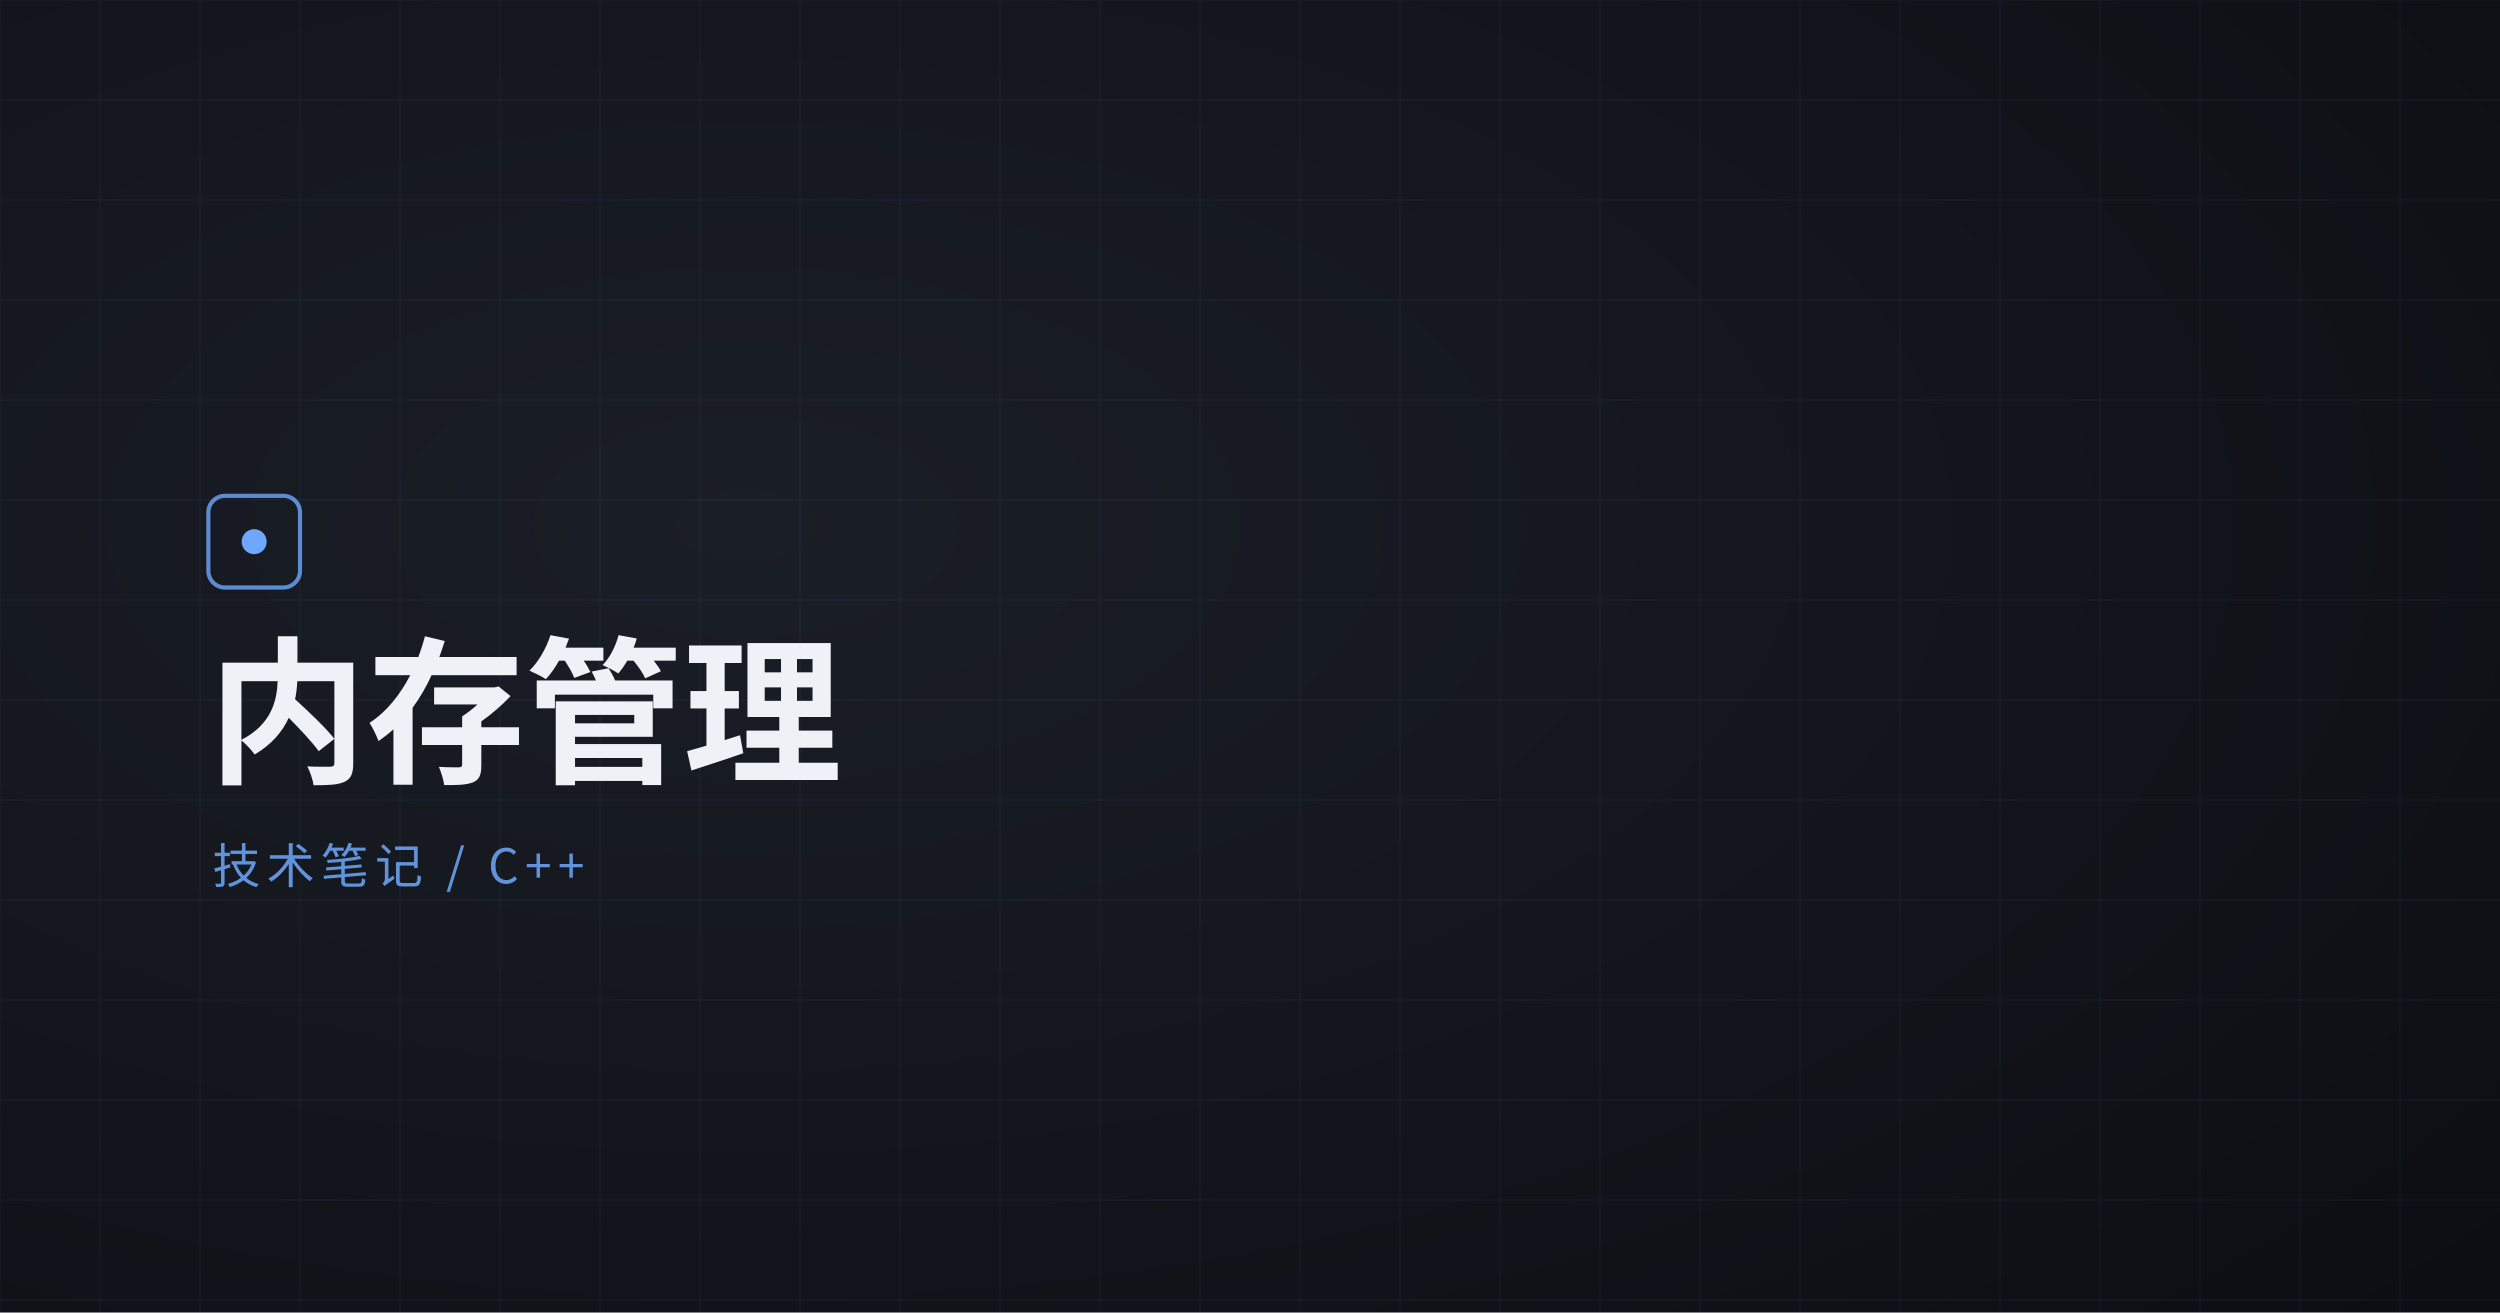
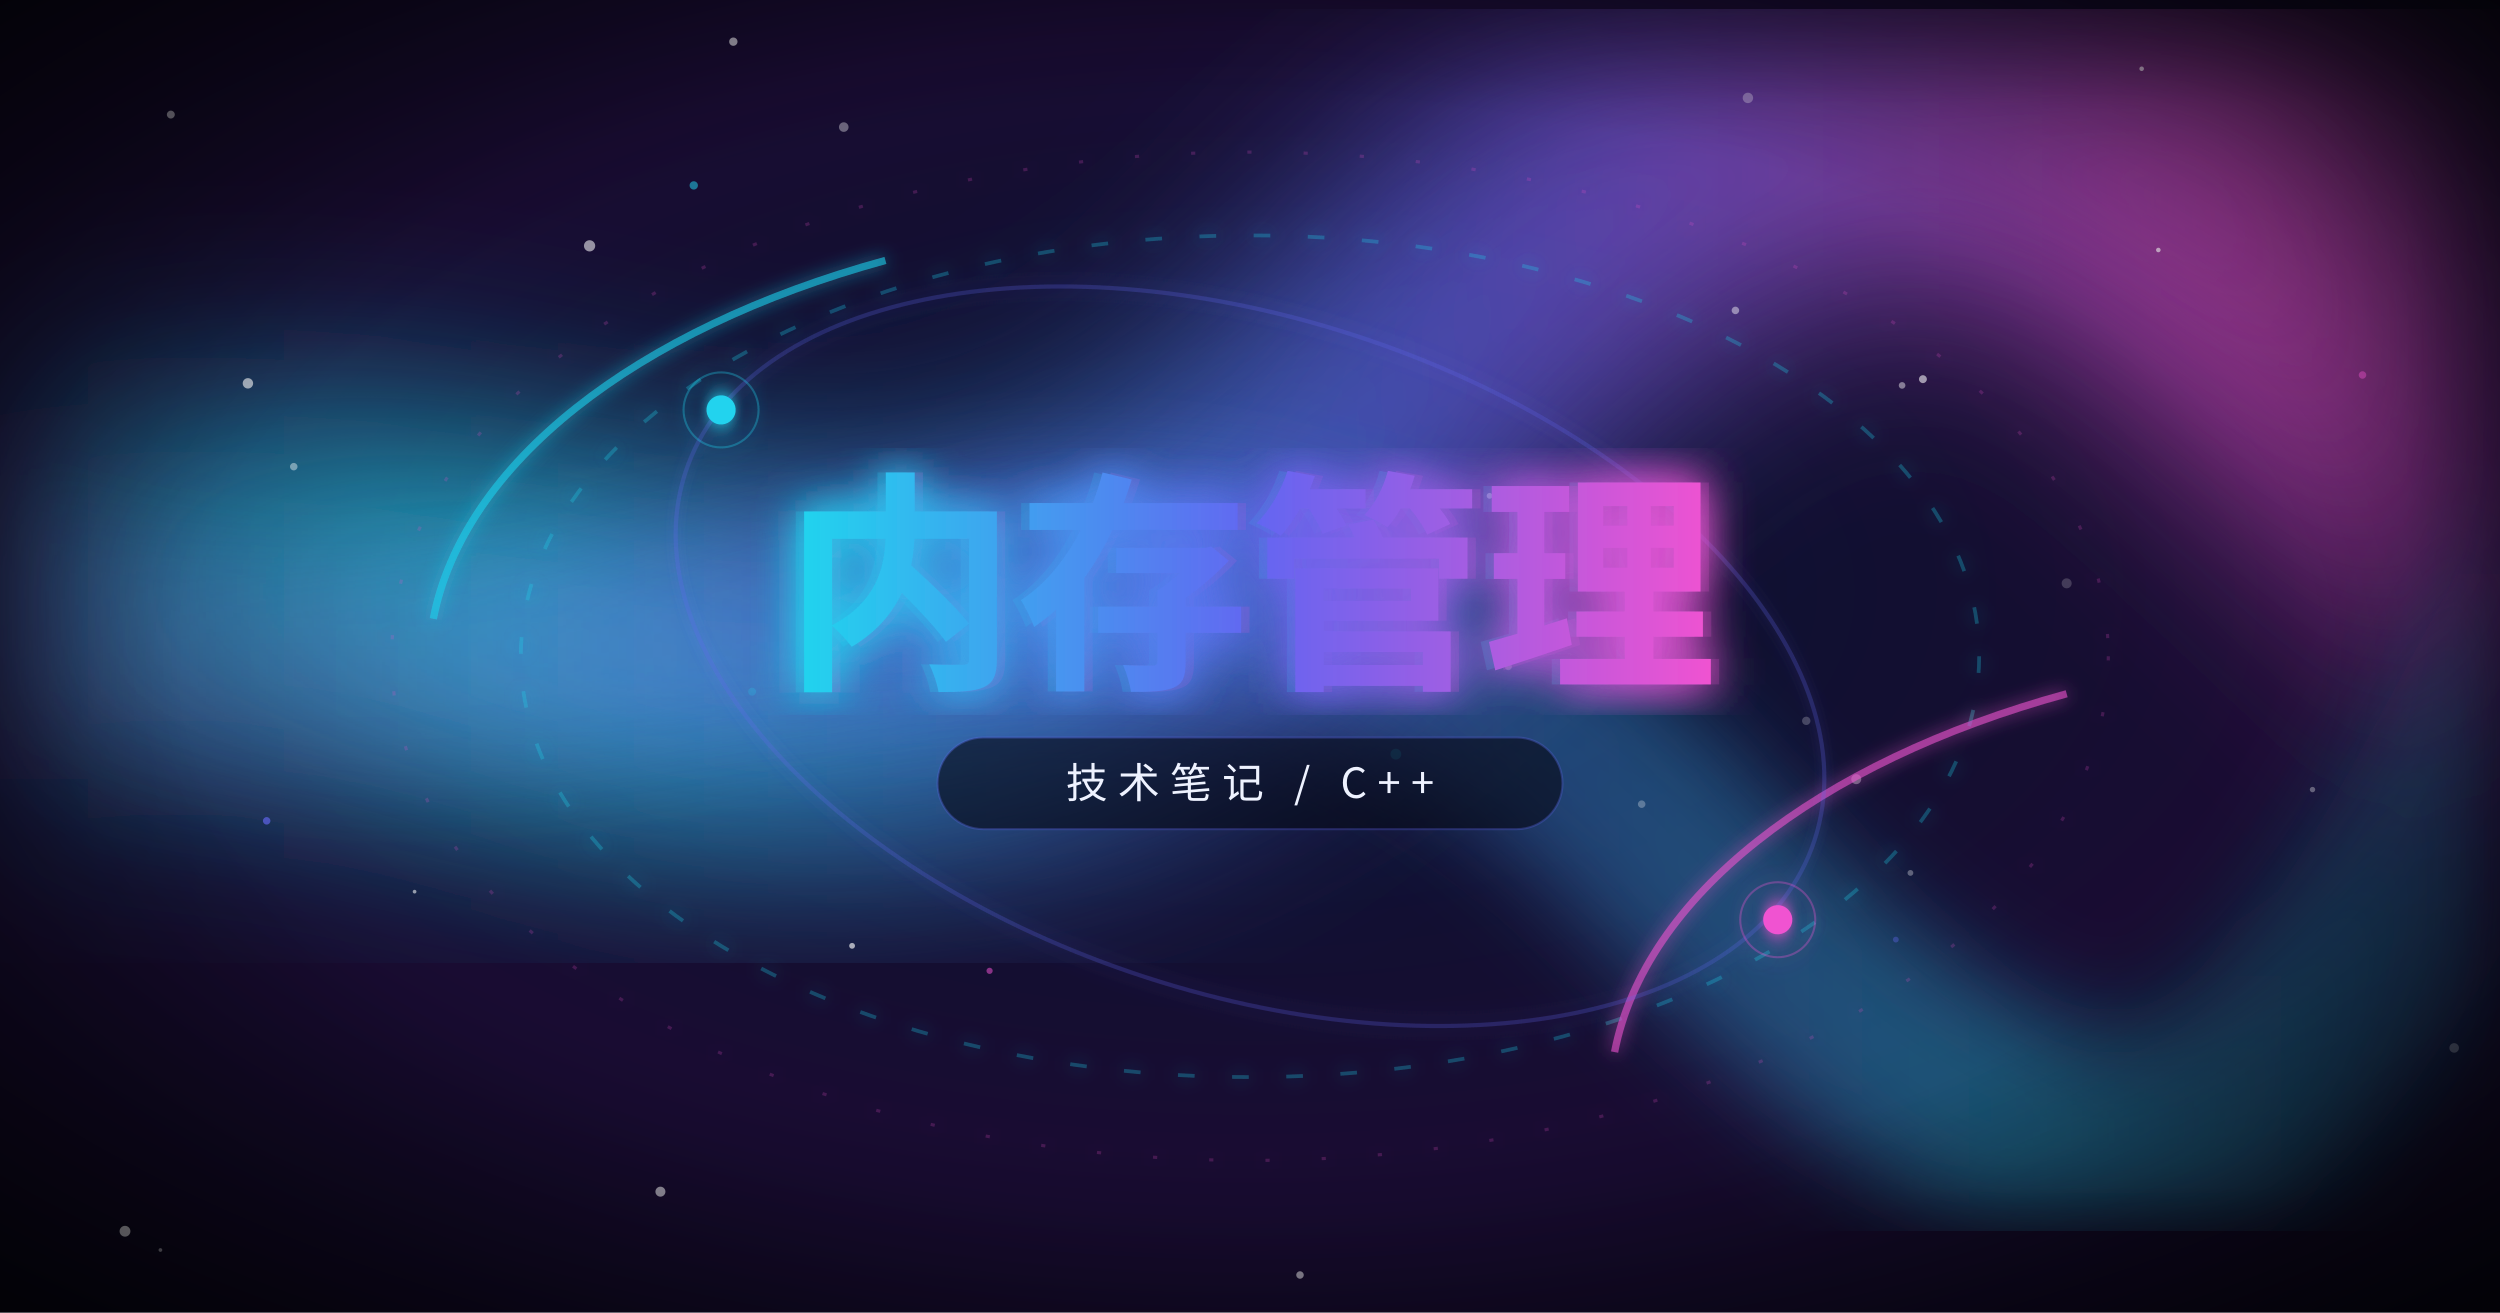
<svg xmlns="http://www.w3.org/2000/svg" width="1200" height="630" viewBox="0 0 1200 630">
  <defs>
-     <radialGradient id="bg" cx="0.3" cy="0.4" r="0.9">
-       <stop offset="0" stop-color="#1a1e26" />
-       <stop offset="1" stop-color="#0c0e13" />
+     <radialGradient id="bg" cx="50%" cy="45%" r="82%">
+       <stop stop-color="#07142f" />
+       <stop offset=".52" stop-color="#190c32" />
+       <stop offset="1" stop-color="#02030a" />
+     </radialGradient>
+     <linearGradient id="auroraA" x1="0" y1="0" x2="1" y2="0">
+       <stop stop-color="#22d3ee" stop-opacity="0" />
+       <stop offset=".25" stop-color="#22d3ee" stop-opacity=".82" />
+       <stop offset=".56" stop-color="#6366f1" stop-opacity=".70" />
+       <stop offset=".82" stop-color="#f052d1" stop-opacity=".72" />
+       <stop offset="1" stop-color="#f052d1" stop-opacity="0" />
+     </linearGradient>
+     <linearGradient id="auroraB" x1="0" y1="0" x2="1" y2="0">
+       <stop stop-color="#f052d1" stop-opacity="0" />
+       <stop offset=".42" stop-color="#6366f1" stop-opacity=".56" />
+       <stop offset=".75" stop-color="#22d3ee" stop-opacity=".58" />
+       <stop offset="1" stop-color="#22d3ee" stop-opacity="0" />
+     </linearGradient>
+     <linearGradient id="titleGradient" x1="0" y1="0" x2="1" y2="0">
+       <stop stop-color="#22d3ee" />
+       <stop offset=".5" stop-color="#6366f1" />
+       <stop offset="1" stop-color="#f052d1" />
+     </linearGradient>
+     <linearGradient id="prismGradient" x1="0" y1="0" x2="1" y2="1">
+       <stop stop-color="#22d3ee" stop-opacity=".48" />
+       <stop offset=".5" stop-color="#6366f1" stop-opacity=".10" />
+       <stop offset="1" stop-color="#f052d1" stop-opacity=".44" />
+     </linearGradient>
+     <linearGradient id="glassGradient" x1="0" y1="0" x2="1" y2="1">
+       <stop stop-color="#fff" stop-opacity=".13" />
+       <stop offset=".48" stop-color="#fff" stop-opacity=".035" />
+       <stop offset="1" stop-color="#6366f1" stop-opacity=".12" />
+     </linearGradient>
+     <filter id="blur48">
+       <feGaussianBlur stdDeviation="48" />
+     </filter>
+     <filter id="blur22">
+       <feGaussianBlur stdDeviation="22" />
+     </filter>
+     <filter id="lineGlow">
+       <feGaussianBlur stdDeviation="4" result="b" />
+       <feMerge>
+         <feMergeNode in="b" />
+         <feMergeNode in="SourceGraphic" />
+       </feMerge>
+     </filter>
+     <filter id="softGlow">
+       <feGaussianBlur stdDeviation="3" result="b" />
+       <feMerge>
+         <feMergeNode in="b" />
+         <feMergeNode in="SourceGraphic" />
+       </feMerge>
+     </filter>
+     <filter id="titleGlow">
+       <feGaussianBlur stdDeviation="11" result="b1" />
+       <feGaussianBlur stdDeviation="3" result="b2" />
+       <feMerge>
+         <feMergeNode in="b1" />
+         <feMergeNode in="b2" />
+         <feMergeNode in="SourceGraphic" />
+       </feMerge>
+     </filter>
+     <radialGradient id="vignette" cx="50%" cy="50%" r="73%">
+       <stop offset=".58" stop-color="#000" stop-opacity="0" />
+       <stop offset="1" stop-color="#000" stop-opacity=".70" />
    </radialGradient>
  </defs>
  <rect width="1200" height="630" fill="url(#bg)" />
-   <line x1="0" y1="0" x2="0" y2="630" stroke="#6ea8fe" stroke-width="1" opacity="0.04" />
-   <line x1="48" y1="0" x2="48" y2="630" stroke="#6ea8fe" stroke-width="1" opacity="0.04" />
-   <line x1="96" y1="0" x2="96" y2="630" stroke="#6ea8fe" stroke-width="1" opacity="0.04" />
-   <line x1="144" y1="0" x2="144" y2="630" stroke="#6ea8fe" stroke-width="1" opacity="0.04" />
-   <line x1="192" y1="0" x2="192" y2="630" stroke="#6ea8fe" stroke-width="1" opacity="0.04" />
-   <line x1="240" y1="0" x2="240" y2="630" stroke="#6ea8fe" stroke-width="1" opacity="0.04" />
-   <line x1="288" y1="0" x2="288" y2="630" stroke="#6ea8fe" stroke-width="1" opacity="0.04" />
-   <line x1="336" y1="0" x2="336" y2="630" stroke="#6ea8fe" stroke-width="1" opacity="0.04" />
-   <line x1="384" y1="0" x2="384" y2="630" stroke="#6ea8fe" stroke-width="1" opacity="0.04" />
-   <line x1="432" y1="0" x2="432" y2="630" stroke="#6ea8fe" stroke-width="1" opacity="0.04" />
-   <line x1="480" y1="0" x2="480" y2="630" stroke="#6ea8fe" stroke-width="1" opacity="0.04" />
-   <line x1="528" y1="0" x2="528" y2="630" stroke="#6ea8fe" stroke-width="1" opacity="0.04" />
-   <line x1="576" y1="0" x2="576" y2="630" stroke="#6ea8fe" stroke-width="1" opacity="0.04" />
-   <line x1="624" y1="0" x2="624" y2="630" stroke="#6ea8fe" stroke-width="1" opacity="0.04" />
-   <line x1="672" y1="0" x2="672" y2="630" stroke="#6ea8fe" stroke-width="1" opacity="0.04" />
-   <line x1="720" y1="0" x2="720" y2="630" stroke="#6ea8fe" stroke-width="1" opacity="0.04" />
-   <line x1="768" y1="0" x2="768" y2="630" stroke="#6ea8fe" stroke-width="1" opacity="0.04" />
-   <line x1="816" y1="0" x2="816" y2="630" stroke="#6ea8fe" stroke-width="1" opacity="0.04" />
-   <line x1="864" y1="0" x2="864" y2="630" stroke="#6ea8fe" stroke-width="1" opacity="0.04" />
-   <line x1="912" y1="0" x2="912" y2="630" stroke="#6ea8fe" stroke-width="1" opacity="0.04" />
-   <line x1="960" y1="0" x2="960" y2="630" stroke="#6ea8fe" stroke-width="1" opacity="0.04" />
-   <line x1="1008" y1="0" x2="1008" y2="630" stroke="#6ea8fe" stroke-width="1" opacity="0.04" />
-   <line x1="1056" y1="0" x2="1056" y2="630" stroke="#6ea8fe" stroke-width="1" opacity="0.04" />
-   <line x1="1104" y1="0" x2="1104" y2="630" stroke="#6ea8fe" stroke-width="1" opacity="0.04" />
-   <line x1="1152" y1="0" x2="1152" y2="630" stroke="#6ea8fe" stroke-width="1" opacity="0.04" />
-   <line x1="0" y1="0" x2="1200" y2="0" stroke="#6ea8fe" stroke-width="1" opacity="0.04" />
-   <line x1="0" y1="48" x2="1200" y2="48" stroke="#6ea8fe" stroke-width="1" opacity="0.04" />
-   <line x1="0" y1="96" x2="1200" y2="96" stroke="#6ea8fe" stroke-width="1" opacity="0.04" />
-   <line x1="0" y1="144" x2="1200" y2="144" stroke="#6ea8fe" stroke-width="1" opacity="0.04" />
-   <line x1="0" y1="192" x2="1200" y2="192" stroke="#6ea8fe" stroke-width="1" opacity="0.04" />
-   <line x1="0" y1="240" x2="1200" y2="240" stroke="#6ea8fe" stroke-width="1" opacity="0.04" />
-   <line x1="0" y1="288" x2="1200" y2="288" stroke="#6ea8fe" stroke-width="1" opacity="0.04" />
-   <line x1="0" y1="336" x2="1200" y2="336" stroke="#6ea8fe" stroke-width="1" opacity="0.04" />
-   <line x1="0" y1="384" x2="1200" y2="384" stroke="#6ea8fe" stroke-width="1" opacity="0.04" />
-   <line x1="0" y1="432" x2="1200" y2="432" stroke="#6ea8fe" stroke-width="1" opacity="0.04" />
-   <line x1="0" y1="480" x2="1200" y2="480" stroke="#6ea8fe" stroke-width="1" opacity="0.04" />
-   <line x1="0" y1="528" x2="1200" y2="528" stroke="#6ea8fe" stroke-width="1" opacity="0.04" />
-   <line x1="0" y1="576" x2="1200" y2="576" stroke="#6ea8fe" stroke-width="1" opacity="0.04" />
-   <line x1="0" y1="624" x2="1200" y2="624" stroke="#6ea8fe" stroke-width="1" opacity="0.04" />
-   <rect x="100" y="238" width="44" height="44" rx="8" fill="none" stroke="#6ea8fe" stroke-width="2" opacity="0.8" />
-   <circle cx="122" cy="260" r="6" fill="#6ea8fe" />
-   <text x="100" y="370" font-family="'PingFang SC','Microsoft YaHei','Noto Sans CJK SC',sans-serif" font-size="76" font-weight="700" fill="#eef1f6">内存管理</text>
-   <text x="102" y="424" font-family="'PingFang SC','Microsoft YaHei','Noto Sans CJK SC',sans-serif" font-size="23" fill="#6ea8fe" opacity="0.85" letter-spacing="3">技术笔记 / C++</text>
+   <path d="M-160 424 C100 70 360 520 660 201 S1060 90 1360 423" fill="none" stroke="url(#auroraA)" stroke-width="172" filter="url(#blur48)" opacity=".94" />
+   <path d="M-100 215 C220 500 500 90 800 406 S1110 465 1320 140" fill="none" stroke="url(#auroraB)" stroke-width="105" filter="url(#blur22)" opacity=".64" />
+   <circle cx="361" cy="332" r="1.9" fill="#22d3ee" opacity="0.22" />
+   <circle cx="119" cy="184" r="2.5" fill="#ffffff" opacity="0.61" />
+   <circle cx="352" cy="20" r="2.0" fill="#ffffff" opacity="0.59" />
+   <circle cx="923" cy="182" r="1.9" fill="#ffffff" opacity="0.56" />
+   <circle cx="867" cy="346" r="2.0" fill="#ffffff" opacity="0.23" />
+   <circle cx="475" cy="466" r="1.5" fill="#f052d1" opacity="0.53" />
+   <circle cx="724" cy="320" r="1.7" fill="#ffffff" opacity="0.24" />
+   <circle cx="283" cy="118" r="2.7" fill="#ffffff" opacity="0.55" />
+   <circle cx="1178" cy="503" r="2.3" fill="#ffffff" opacity="0.21" />
+   <circle cx="317" cy="572" r="2.4" fill="#ffffff" opacity="0.53" />
+   <circle cx="128" cy="394" r="1.8" fill="#6366f1" opacity="0.66" />
+   <circle cx="917" cy="419" r="1.4" fill="#ffffff" opacity="0.32" />
+   <circle cx="624" cy="612" r="1.8" fill="#ffffff" opacity="0.49" />
+   <circle cx="1028" cy="33" r="1.1" fill="#ffffff" opacity="0.60" />
+   <circle cx="405" cy="61" r="2.3" fill="#ffffff" opacity="0.37" />
+   <circle cx="670" cy="362" r="2.6" fill="#22d3ee" opacity="0.26" />
+   <circle cx="409" cy="454" r="1.4" fill="#ffffff" opacity="0.63" />
+   <circle cx="77" cy="600" r="0.9" fill="#ffffff" opacity="0.43" />
+   <circle cx="788" cy="386" r="1.8" fill="#ffffff" opacity="0.28" />
+   <circle cx="141" cy="224" r="1.8" fill="#ffffff" opacity="0.41" />
+   <circle cx="1134" cy="180" r="1.8" fill="#f052d1" opacity="0.57" />
+   <circle cx="992" cy="280" r="2.4" fill="#ffffff" opacity="0.19" />
+   <circle cx="60" cy="591" r="2.6" fill="#ffffff" opacity="0.61" />
+   <circle cx="82" cy="55" r="1.9" fill="#ffffff" opacity="0.50" />
+   <circle cx="833" cy="149" r="1.8" fill="#ffffff" opacity="0.44" />
+   <circle cx="910" cy="451" r="1.4" fill="#6366f1" opacity="0.36" />
+   <circle cx="1036" cy="120" r="1.1" fill="#ffffff" opacity="0.64" />
+   <circle cx="1110" cy="379" r="1.3" fill="#ffffff" opacity="0.33" />
+   <circle cx="199" cy="428" r="0.9" fill="#ffffff" opacity="0.55" />
+   <circle cx="891" cy="374" r="2.4" fill="#ffffff" opacity="0.34" />
+   <circle cx="333" cy="89" r="2.0" fill="#22d3ee" opacity="0.53" />
+   <circle cx="839" cy="47" r="2.5" fill="#ffffff" opacity="0.30" />
+   <circle cx="913" cy="185" r="1.6" fill="#ffffff" opacity="0.44" />
+   <circle cx="715" cy="238" r="1.4" fill="#ffffff" opacity="0.46" />
+   <g transform="translate(600 315) rotate(0)" fill="none" filter="url(#lineGlow)">
+     <ellipse rx="350" ry="202" stroke="#22d3ee" stroke-opacity=".28" stroke-width="1.8" stroke-dasharray="8 18" />
+     <ellipse rx="412" ry="242" stroke="#f052d1" stroke-opacity=".20" stroke-width="1.5" stroke-dasharray="2 25" />
+     <path d="M-392 -18 A395 218 0 0 1 -175 -190" stroke="#22d3ee" stroke-width="3.5" opacity=".58" />
+     <path d="M175 190 A395 218 0 0 1 392 18" stroke="#f052d1" stroke-width="3.5" opacity=".58" />
+   </g>
+   <g transform="translate(600 315) rotate(18)" fill="none" filter="url(#lineGlow)">
+     <ellipse rx="285" ry="162" stroke="#6366f1" stroke-width="2" stroke-opacity=".24" />
+     <circle cx="-278" cy="-34" r="7" fill="#22d3ee" stroke="none" />
+     <circle cx="280" cy="42" r="7" fill="#f052d1" stroke="none" />
+     <circle cx="-278" cy="-34" r="18" stroke="#22d3ee" stroke-opacity=".32" />
+     <circle cx="280" cy="42" r="18" stroke="#f052d1" stroke-opacity=".32" />
+   </g>
+   <text x="596" y="322" font-family="'PingFang SC','Microsoft YaHei','Noto Sans CJK SC',sans-serif" font-size="112" font-weight="900" fill="#22d3ee" opacity=".22" text-anchor="middle">内存管理</text>
+   <text x="604" y="322" font-family="'PingFang SC','Microsoft YaHei','Noto Sans CJK SC',sans-serif" font-size="112" font-weight="900" fill="#f052d1" opacity=".20" text-anchor="middle">内存管理</text>
+   <text x="600" y="322" font-family="'PingFang SC','Microsoft YaHei','Noto Sans CJK SC',sans-serif" font-size="112" font-weight="900" fill="url(#titleGradient)" text-anchor="middle" filter="url(#titleGlow)">内存管理</text>
+   <rect x="450" y="354" width="300" height="44" rx="22" fill="#070a18" opacity=".64" stroke="#6366f1" stroke-opacity=".42" />
+   <text x="600" y="383" font-family="'PingFang SC','Microsoft YaHei','Noto Sans CJK SC',sans-serif" font-size="20" fill="#eef2ff" text-anchor="middle" letter-spacing="5">技术笔记 / C++</text>
+   <rect width="1200" height="630" fill="url(#vignette)" pointer-events="none" />
</svg>
